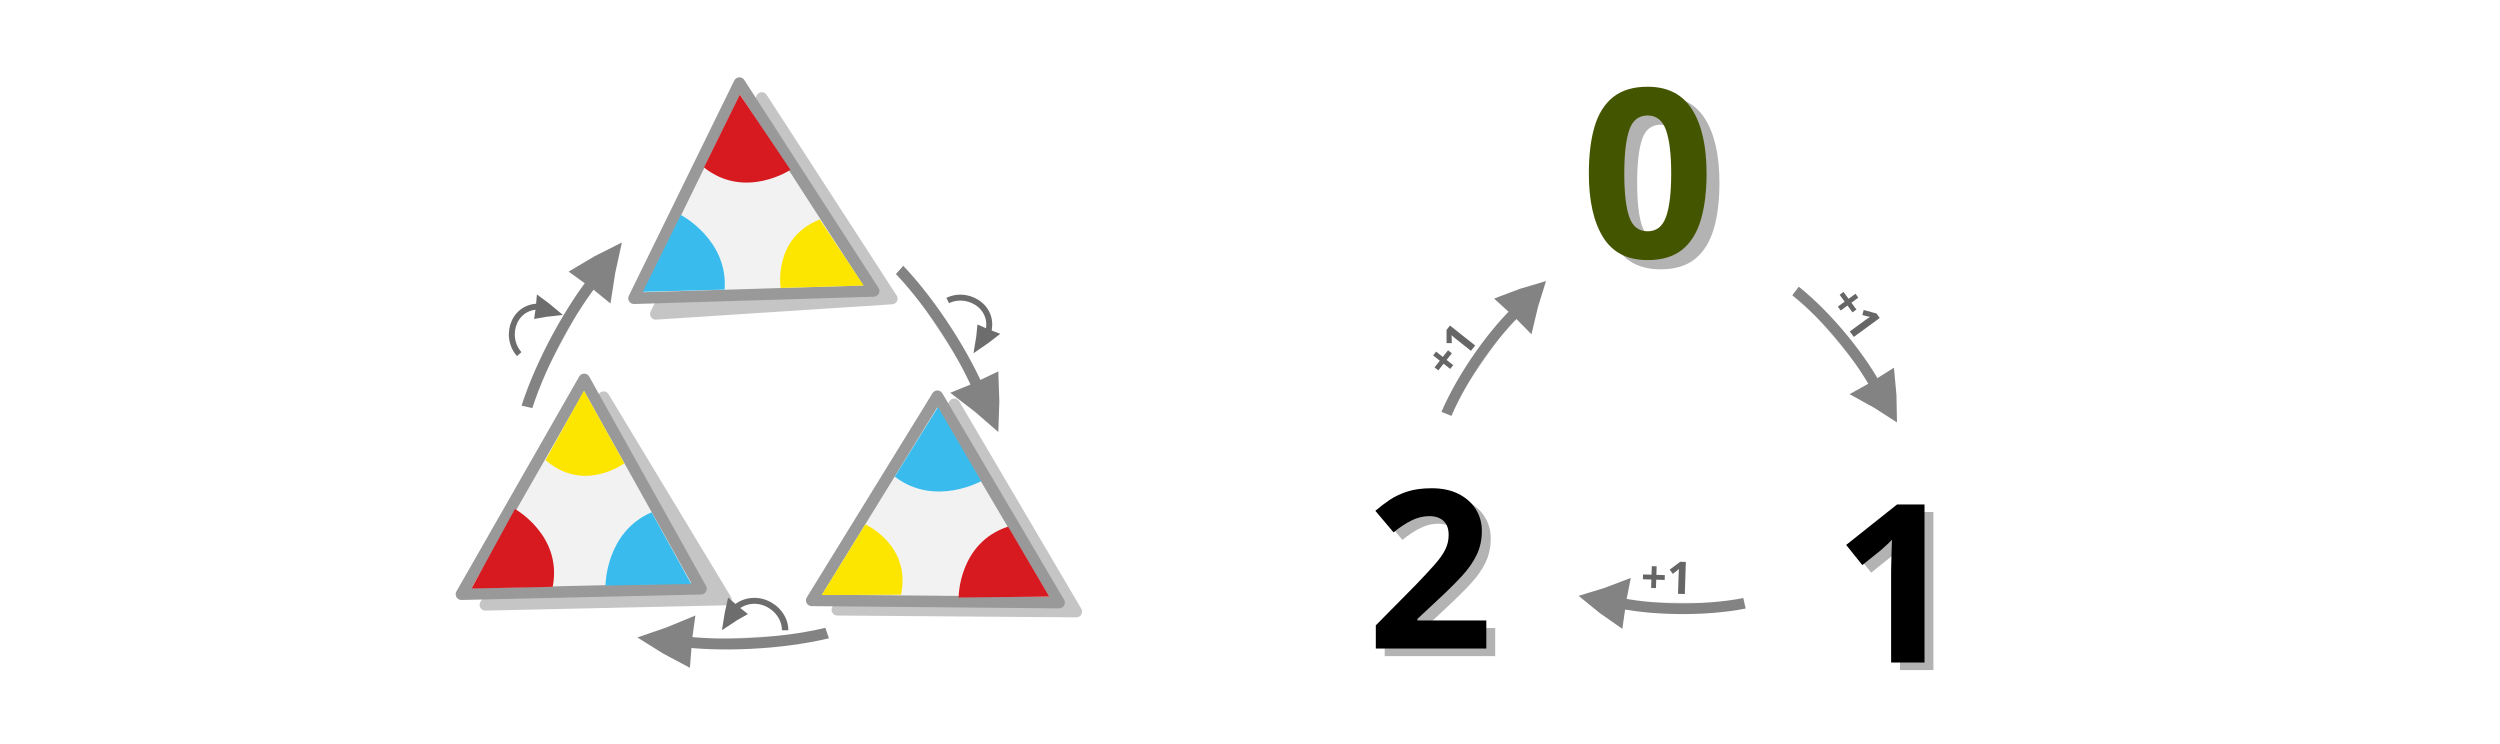
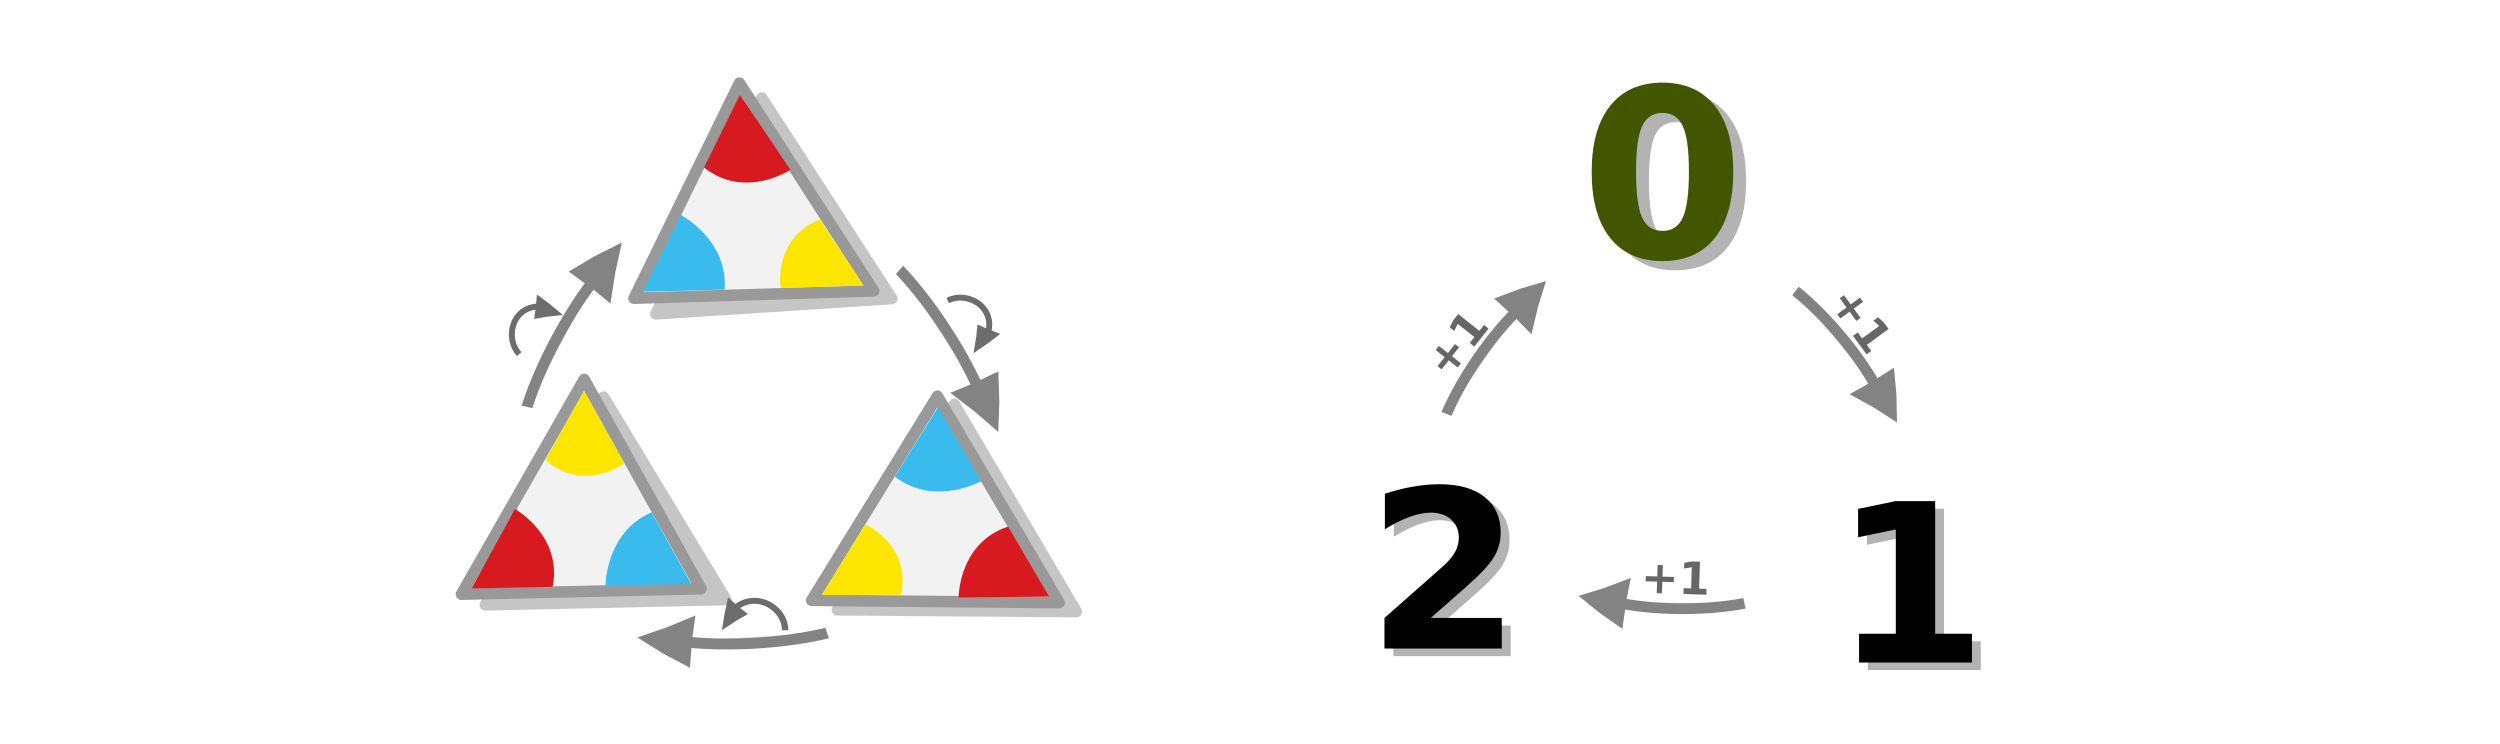
<svg xmlns="http://www.w3.org/2000/svg" viewBox="0 0 595.3 177" version="1.1" id="svg290">
  <defs id="defs294">
    </defs>
-   <text xml:space="preserve" style="font-style:normal;font-weight:normal;font-size:52.721px;line-height:1.25;font-family:sans-serif;fill:#b3b3b3;fill-opacity:1;stroke:none;stroke-width:1.318" x="438.619" y="159.56" id="text3032-8">
-     <tspan id="tspan3030-9" x="438.619" y="159.56" style="font-style:normal;font-variant:normal;font-weight:bold;font-stretch:normal;font-family:sans-serif;-inkscape-font-specification:'sans-serif Bold';fill:#b3b3b3;stroke-width:1.318">1</tspan>
-   </text>
-   <text xml:space="preserve" style="font-style:normal;font-weight:normal;font-size:52.721px;line-height:1.25;font-family:sans-serif;fill:#b3b3b3;fill-opacity:1;stroke:none;stroke-width:1.318" x="327.616" y="156.233" id="text3032-3-6">
-     <tspan id="tspan3030-5-4" x="327.616" y="156.233" style="font-style:normal;font-variant:normal;font-weight:bold;font-stretch:normal;font-family:sans-serif;-inkscape-font-specification:'sans-serif Bold';fill:#b3b3b3;stroke-width:1.318">2</tspan>
-   </text>
-   <text xml:space="preserve" style="font-style:normal;font-weight:normal;font-size:52.721px;line-height:1.25;font-family:sans-serif;fill:#000000;fill-opacity:1;stroke:none;stroke-width:1.318" x="436.501" y="157.758" id="text3032">
-     <tspan id="tspan3030" x="436.501" y="157.758" style="font-style:normal;font-variant:normal;font-weight:bold;font-stretch:normal;font-family:sans-serif;-inkscape-font-specification:'sans-serif Bold';stroke-width:1.318">1</tspan>
-   </text>
-   <text xml:space="preserve" style="font-style:normal;font-weight:normal;font-size:52.721px;line-height:1.25;font-family:sans-serif;fill:#000000;fill-opacity:1;stroke:none;stroke-width:1.318" x="325.499" y="154.431" id="text3032-3">
-     <tspan id="tspan3030-5" x="325.499" y="154.431" style="font-style:normal;font-variant:normal;font-weight:bold;font-stretch:normal;font-family:sans-serif;-inkscape-font-specification:'sans-serif Bold';stroke-width:1.318">2</tspan>
-   </text>
+   <g aria-label="1" style="font-style:normal;font-weight:normal;font-size:52.721px;line-height:1.25;font-family:sans-serif;fill:#b3b3b3;fill-opacity:1;stroke:none;stroke-width:1.318" id="text3032-8">
+     <path d="m 444.797,152.713 h 8.752 v -24.841 l -8.984,1.853 v -6.745 l 8.933,-1.853 h 9.422 v 31.586 h 8.752 v 6.848 h -26.875 z" style="font-style:normal;font-variant:normal;font-weight:bold;font-stretch:normal;font-family:sans-serif;-inkscape-font-specification:'sans-serif Bold';fill:#b3b3b3;stroke-width:1.318" id="path100240" />
+   </g>
+   <g aria-label="2" style="font-style:normal;font-weight:normal;font-size:52.721px;line-height:1.25;font-family:sans-serif;fill:#b3b3b3;fill-opacity:1;stroke:none;stroke-width:1.318" id="text3032-3-6">
+     <path d="m 342.804,148.948 h 16.913 v 7.285 h -27.931 v -7.285 l 14.03,-12.382 q 1.879,-1.699 2.78,-3.321 0.901,-1.622 0.901,-3.372 0,-2.703 -1.828,-4.35 -1.802,-1.648 -4.814,-1.648 -2.317,0 -5.071,1.004 -2.754,0.978 -5.895,2.935 v -8.444 q 3.347,-1.107 6.616,-1.673 3.269,-0.592 6.41,-0.592 6.899,0 10.709,3.038 3.836,3.038 3.836,8.469 0,3.141 -1.622,5.869 -1.622,2.703 -6.822,7.259 z" style="font-style:normal;font-variant:normal;font-weight:bold;font-stretch:normal;font-family:sans-serif;-inkscape-font-specification:'sans-serif Bold';fill:#b3b3b3;stroke-width:1.318" id="path100237" />
+   </g>
+   <g aria-label="1" style="font-style:normal;font-weight:normal;font-size:52.721px;line-height:1.25;font-family:sans-serif;fill:#000000;fill-opacity:1;stroke:none;stroke-width:1.318" id="text3032">
+     <path d="m 442.68,150.911 h 8.752 v -24.841 l -8.984,1.853 v -6.745 l 8.933,-1.853 h 9.422 v 31.586 h 8.752 v 6.848 h -26.875 z" style="font-style:normal;font-variant:normal;font-weight:bold;font-stretch:normal;font-family:sans-serif;-inkscape-font-specification:'sans-serif Bold';stroke-width:1.318" id="path100234" />
+   </g>
+   <g aria-label="2" style="font-style:normal;font-weight:normal;font-size:52.721px;line-height:1.25;font-family:sans-serif;fill:#000000;fill-opacity:1;stroke:none;stroke-width:1.318" id="text3032-3">
+     <path d="m 340.687,147.146 h 16.913 v 7.285 h -27.931 v -7.285 l 14.03,-12.382 q 1.879,-1.699 2.78,-3.321 0.901,-1.622 0.901,-3.372 0,-2.703 -1.828,-4.35 -1.802,-1.648 -4.814,-1.648 -2.317,0 -5.071,1.004 -2.754,0.978 -5.895,2.935 v -8.444 q 3.347,-1.107 6.616,-1.673 3.269,-0.592 6.41,-0.592 6.899,0 10.709,3.038 3.836,3.038 3.836,8.469 0,3.141 -1.622,5.869 -1.622,2.703 -6.822,7.259 z" style="font-style:normal;font-variant:normal;font-weight:bold;font-stretch:normal;font-family:sans-serif;-inkscape-font-specification:'sans-serif Bold';stroke-width:1.318" id="path100231" />
+   </g>
  <g id="g7972" transform="matrix(0.4173285,-0.5634306,0.5634306,0.4173285,235.5443,14.79867)">
    <g style="fill:#dddddd;stroke:#838383;stroke-width:6.389;stroke-miterlimit:10" id="g1482-7-3" transform="matrix(0.4074356,-0.00145477,5.2735526e-4,0.4183479,-83.08308,101.0471)">
      <path style="stroke-width:35.526" id="path1478-7-6" transform="matrix(0.4768,-0.02932,0.03214,0.42867,147.58,197.367)" d="m 315.1,101.79 c 10.682,-4.135 21.77,-7.738 33.127,-11.074 -8.518,-8.139 -17.577,-16.01 -27.178,-23.616 -2.04,12.119 -3.103,21.663 -5.949,34.69 z" />
      <path style="stroke-width:10.649;paint-order:markers fill stroke" id="path1480-1-1" transform="matrix(0.89574,0,0,0.81736,18.384,154.236)" d="m 197.036,89.49 c 39.237,-9.724 89.303,-9.828 120.462,-3.317" />
    </g>
-     <text xml:space="preserve" style="font-style:normal;font-weight:normal;font-size:15.275px;line-height:1.25;font-family:sans-serif;fill:#666666;fill-opacity:1;stroke:none;stroke-width:0.382" x="11.884" y="189.138" id="text5016-15-0" transform="rotate(1.819981)">
-       <tspan id="tspan5014-9-6" x="11.884" y="189.138" style="font-style:normal;font-variant:normal;font-weight:bold;font-stretch:normal;font-family:sans-serif;-inkscape-font-specification:'sans-serif Bold';fill:#666666;stroke-width:0.382">+1</tspan>
-     </text>
+     <g aria-label="+1" transform="rotate(1.819981)" style="font-style:normal;font-weight:normal;font-size:15.275px;line-height:1.25;font-family:sans-serif;fill:#666666;fill-opacity:1;stroke:none;stroke-width:0.382" id="text5016-15-0">
+       <path d="m 19.171,179.562 v 3.908 h 3.893 v 1.76 h -3.893 v 3.908 h -1.775 v -3.908 h -3.893 v -1.76 h 3.893 v -3.908 z" style="font-style:normal;font-variant:normal;font-weight:bold;font-stretch:normal;font-family:sans-serif;-inkscape-font-specification:'sans-serif Bold';fill:#666666;stroke-width:0.382" id="path100226" />
+       <path d="m 26.473,187.154 h 2.536 v -7.197 l -2.603,0.537 v -1.954 l 2.588,-0.537 h 2.73 v 9.152 h 2.536 v 1.984 h -7.787 z" style="font-style:normal;font-variant:normal;font-weight:bold;font-stretch:normal;font-family:sans-serif;-inkscape-font-specification:'sans-serif Bold';fill:#666666;stroke-width:0.382" id="path100228" />
+     </g>
  </g>
  <g id="g7972-3" transform="matrix(0.7011541,0,0,0.7011541,380.8983,-8.028776)">
-     <text xml:space="preserve" style="font-style:normal;font-weight:normal;font-size:15.275px;line-height:1.25;font-family:sans-serif;fill:#666666;fill-opacity:1;stroke:none;stroke-width:0.382" x="20.645" y="212.164" id="text5016-15-0-6" transform="rotate(1.819981)">
-       <tspan id="tspan5014-9-6-3" x="20.645" y="212.164" style="font-style:normal;font-variant:normal;font-weight:bold;font-stretch:normal;font-family:sans-serif;-inkscape-font-specification:'sans-serif Bold';fill:#666666;stroke-width:0.382">+1</tspan>
-     </text>
+     <g aria-label="+1" transform="rotate(1.819981)" style="font-style:normal;font-weight:normal;font-size:15.275px;line-height:1.25;font-family:sans-serif;fill:#666666;fill-opacity:1;stroke:none;stroke-width:0.382" id="text5016-15-0-6">
+       <path d="m 27.932,202.588 v 3.908 h 3.893 v 1.76 h -3.893 v 3.908 h -1.775 v -3.908 h -3.893 v -1.76 h 3.893 v -3.908 z" style="font-style:normal;font-variant:normal;font-weight:bold;font-stretch:normal;font-family:sans-serif;-inkscape-font-specification:'sans-serif Bold';fill:#666666;stroke-width:0.382" id="path100221" />
+       <path d="m 35.234,210.18 h 2.536 v -7.197 l -2.603,0.537 v -1.954 l 2.588,-0.537 h 2.73 v 9.152 h 2.536 v 1.984 h -7.787 z" style="font-style:normal;font-variant:normal;font-weight:bold;font-stretch:normal;font-family:sans-serif;-inkscape-font-specification:'sans-serif Bold';fill:#666666;stroke-width:0.382" id="path100223" />
+     </g>
    <g style="fill:#dddddd;stroke:#838383;stroke-width:6.389;stroke-miterlimit:10" id="g1482-7-3-5-3" transform="matrix(-0.4071792,-0.01452407,0.0158787,-0.4180467,124.9389,314.2273)">
      <path style="stroke-width:35.526" id="path1478-7-6-1-4" transform="matrix(0.4768,-0.02932,0.03214,0.42867,147.58,197.367)" d="m 315.1,101.79 c 10.682,-4.135 21.77,-7.738 33.127,-11.074 -8.518,-8.139 -17.577,-16.01 -27.178,-23.616 -2.04,12.119 -3.103,21.663 -5.949,34.69 z" />
      <path style="stroke-width:10.649;paint-order:markers fill stroke" id="path1480-1-1-66-4" transform="matrix(0.89574,0,0,0.81736,18.384,154.236)" d="m 197.036,89.49 c 39.237,-9.724 89.303,-9.828 120.462,-3.317" />
    </g>
  </g>
  <g id="g7972-3-3" transform="matrix(0.4315332,0.5526267,-0.5526267,0.4315332,537.3458,-13.27494)">
    <g style="fill:#dddddd;stroke:#838383;stroke-width:6.389;stroke-miterlimit:10" id="g1482-7-3-4-6" transform="matrix(0.4074356,-0.00145477,5.2735526e-4,0.4183479,-83.08308,101.0471)">
      <path style="stroke-width:35.526" id="path1478-7-6-6-7" transform="matrix(0.4768,-0.02932,0.03214,0.42867,147.58,197.367)" d="m 315.1,101.79 c 10.682,-4.135 21.77,-7.738 33.127,-11.074 -8.518,-8.139 -17.577,-16.01 -27.178,-23.616 -2.04,12.119 -3.103,21.663 -5.949,34.69 z" />
      <path style="stroke-width:10.649;paint-order:markers fill stroke" id="path1480-1-1-3-5" transform="matrix(0.89574,0,0,0.81736,18.384,154.236)" d="m 197.036,89.49 c 39.237,-9.724 89.303,-9.828 120.462,-3.317" />
    </g>
-     <text xml:space="preserve" style="font-style:normal;font-weight:normal;font-size:15.275px;line-height:1.25;font-family:sans-serif;fill:#666666;fill-opacity:1;stroke:none;stroke-width:0.382" x="11.884" y="189.138" id="text5016-15-0-6-3" transform="rotate(1.819981)">
-       <tspan id="tspan5014-9-6-3-5" x="11.884" y="189.138" style="font-style:normal;font-variant:normal;font-weight:bold;font-stretch:normal;font-family:sans-serif;-inkscape-font-specification:'sans-serif Bold';fill:#666666;stroke-width:0.382">+1</tspan>
-     </text>
+     <g aria-label="+1" transform="rotate(1.819981)" style="font-style:normal;font-weight:normal;font-size:15.275px;line-height:1.25;font-family:sans-serif;fill:#666666;fill-opacity:1;stroke:none;stroke-width:0.382" id="text5016-15-0-6-3">
+       <path d="m 19.171,179.562 v 3.908 h 3.893 v 1.76 h -3.893 v 3.908 h -1.775 v -3.908 h -3.893 v -1.76 h 3.893 v -3.908 z" style="font-style:normal;font-variant:normal;font-weight:bold;font-stretch:normal;font-family:sans-serif;-inkscape-font-specification:'sans-serif Bold';fill:#666666;stroke-width:0.382" id="path100216" />
+       <path d="m 26.473,187.154 h 2.536 v -7.197 l -2.603,0.537 v -1.954 l 2.588,-0.537 h 2.73 v 9.152 h 2.536 v 1.984 h -7.787 z" style="font-style:normal;font-variant:normal;font-weight:bold;font-stretch:normal;font-family:sans-serif;-inkscape-font-specification:'sans-serif Bold';fill:#666666;stroke-width:0.382" id="path100218" />
+     </g>
  </g>
  <g style="display:inline;fill:#dddddd;stroke:#838383;stroke-width:6.389;stroke-miterlimit:10" id="g1482-7" transform="matrix(-0.326457,0.01026792,-0.0110749,-0.2982668,263.0943,216.5633)">
    <path style="stroke-width:35.526" id="path1478-7" transform="matrix(0.4768,-0.02932,0.03214,0.42867,147.58,197.367)" d="m 315.1,101.79 c 10.682,-4.135 21.77,-7.738 33.127,-11.074 -8.518,-8.139 -17.577,-16.01 -27.178,-23.616 -2.04,12.119 -3.103,21.663 -5.949,34.69 z" />
    <path style="stroke-width:10.649;paint-order:markers fill stroke" id="path1480-1" transform="matrix(0.89574,0,0,0.81736,18.384,154.236)" d="m 197.036,89.49 c 39.237,-9.724 89.303,-9.828 120.462,-3.317" />
  </g>
  <g id="g1779" transform="matrix(0.6524327,0,0,0.6524327,19.99828,63.96568)" style="display:inline">
    <path style="opacity:0.57;fill:#999999;stroke:#999999;stroke-width:4.165;stroke-linecap:butt;stroke-linejoin:round;stroke-miterlimit:4;stroke-dasharray:none;stroke-opacity:1" d="M 362.2,125.191 317.644,49.477 274.924,124.53 Z" id="path1725-3" />
    <path style="fill:#f2f2f2;stroke:#999999;stroke-width:4.2;stroke-linecap:butt;stroke-linejoin:round;stroke-miterlimit:4;stroke-dasharray:none;stroke-opacity:1" d="M 355.899,121.897 311.474,46.568 265.595,121.078 Z" id="path1725" />
    <path style="fill:#39bced;fill-opacity:1;stroke:#000000;stroke-width:0;stroke-linecap:butt;stroke-linejoin:miter;stroke-miterlimit:4;stroke-dasharray:none;stroke-opacity:1" d="m 295.924,75.922 c 14.507,11.167 31.546,1.635 31.546,1.635 L 311.684,50.552 Z" id="path1742" />
    <path style="fill:#d71920;fill-opacity:1;stroke:#000000;stroke-width:0;stroke-linecap:butt;stroke-linejoin:miter;stroke-miterlimit:4;stroke-dasharray:none;stroke-opacity:1" d="m 337.278,94.155 c -18.135,5.947 -18.061,25.877 -18.061,25.877 l 33.059,-0.334 z" id="path1742-6" />
    <path style="fill:#fce600;fill-opacity:1;stroke:#000000;stroke-width:0;stroke-linecap:butt;stroke-linejoin:miter;stroke-miterlimit:4;stroke-dasharray:none;stroke-opacity:1" d="M 298.206,119.022 C 301.983,100.862 285.178,93.346 285.178,93.346 L 269.253,119.129 Z" id="path1742-6-7" />
  </g>
  <g id="g1779-5" transform="matrix(-0.3185001,0.5694086,-0.5694086,-0.3185001,292.6407,-22.32929)" style="display:inline">
    <path style="opacity:0.57;fill:#999999;stroke:#999999;stroke-width:4.165;stroke-linecap:butt;stroke-linejoin:round;stroke-miterlimit:4;stroke-dasharray:none;stroke-opacity:1" d="M 355.045,112.399 310.489,36.685 267.768,111.738 Z" id="path1725-3-3" />
    <path style="fill:#f2f2f2;stroke:#999999;stroke-width:4.2;stroke-linecap:butt;stroke-linejoin:round;stroke-miterlimit:4;stroke-dasharray:none;stroke-opacity:1" d="M 355.899,121.897 311.474,46.568 265.595,121.078 Z" id="path1725-5" />
    <path style="fill:#39bced;fill-opacity:1;stroke:#000000;stroke-width:0;stroke-linecap:butt;stroke-linejoin:miter;stroke-miterlimit:4;stroke-dasharray:none;stroke-opacity:1" d="m 295.924,75.922 c 14.507,11.167 31.546,1.635 31.546,1.635 L 311.684,50.552 Z" id="path1742-62" />
    <path style="fill:#d71920;fill-opacity:1;stroke:#000000;stroke-width:0;stroke-linecap:butt;stroke-linejoin:miter;stroke-miterlimit:4;stroke-dasharray:none;stroke-opacity:1" d="m 337.278,94.155 c -18.135,5.947 -18.061,25.877 -18.061,25.877 l 33.059,-0.334 z" id="path1742-6-9" />
    <path style="fill:#fce600;fill-opacity:1;stroke:#000000;stroke-width:0;stroke-linecap:butt;stroke-linejoin:miter;stroke-miterlimit:4;stroke-dasharray:none;stroke-opacity:1" d="M 298.206,119.022 C 301.983,100.862 285.178,93.346 285.178,93.346 L 269.253,119.129 Z" id="path1742-6-7-1" />
  </g>
  <g id="g1779-5-2" transform="matrix(-0.3588688,-0.5448684,0.5448684,-0.3588688,237.3756,257.4459)" style="display:inline">
    <path style="opacity:0.57;fill:#999999;stroke:#999999;stroke-width:4.165;stroke-linecap:butt;stroke-linejoin:round;stroke-miterlimit:4;stroke-dasharray:none;stroke-opacity:1" d="M 346.882,125.754 302.326,50.04 259.606,125.093 Z" id="path1725-3-3-7" />
    <path style="fill:#f2f2f2;stroke:#999999;stroke-width:4.2;stroke-linecap:butt;stroke-linejoin:round;stroke-miterlimit:4;stroke-dasharray:none;stroke-opacity:1" d="M 355.899,121.897 311.474,46.568 265.595,121.078 Z" id="path1725-5-0" />
    <path style="fill:#39bced;fill-opacity:1;stroke:#000000;stroke-width:0;stroke-linecap:butt;stroke-linejoin:miter;stroke-miterlimit:4;stroke-dasharray:none;stroke-opacity:1" d="m 295.924,75.922 c 14.507,11.167 31.546,1.635 31.546,1.635 L 311.684,50.552 Z" id="path1742-62-9" />
    <path style="fill:#d71920;fill-opacity:1;stroke:#000000;stroke-width:0;stroke-linecap:butt;stroke-linejoin:miter;stroke-miterlimit:4;stroke-dasharray:none;stroke-opacity:1" d="m 337.278,94.155 c -18.135,5.947 -18.061,25.877 -18.061,25.877 l 33.059,-0.334 z" id="path1742-6-9-3" />
    <path style="fill:#fce600;fill-opacity:1;stroke:#000000;stroke-width:0;stroke-linecap:butt;stroke-linejoin:miter;stroke-miterlimit:4;stroke-dasharray:none;stroke-opacity:1" d="M 298.206,119.022 C 301.983,100.862 285.178,93.346 285.178,93.346 L 269.253,119.129 Z" id="path1742-6-7-1-6" />
  </g>
  <g style="display:inline;fill:#dddddd;stroke:#838383;stroke-width:6.389;stroke-miterlimit:10" id="g1482-7-0" transform="matrix(0.1721444,0.2775715,-0.2527556,0.158746,238.1344,-25.91431)">
    <path style="stroke-width:35.526" id="path1478-7-9" transform="matrix(0.4768,-0.02932,0.03214,0.42867,147.58,197.367)" d="m 315.1,101.79 c 10.682,-4.135 21.77,-7.738 33.127,-11.074 -8.518,-8.139 -17.577,-16.01 -27.178,-23.616 -2.04,12.119 -3.103,21.663 -5.949,34.69 z" />
    <path style="stroke-width:10.649;paint-order:markers fill stroke" id="path1480-1-3" transform="matrix(0.89574,0,0,0.81736,18.384,154.236)" d="m 197.036,89.49 c 39.237,-9.724 89.303,-9.828 120.462,-3.317" />
  </g>
  <g style="display:inline;fill:#dddddd;stroke:#838383;stroke-width:6.389;stroke-miterlimit:10" id="g1482-7-0-7" transform="matrix(0.1610466,-0.2841542,0.2604978,0.1456934,34.85842,119.132)">
    <path style="stroke-width:35.526" id="path1478-7-9-9" transform="matrix(0.4768,-0.02932,0.03214,0.42867,147.58,197.367)" d="m 315.1,101.79 c 10.682,-4.135 21.77,-7.738 33.127,-11.074 -8.518,-8.139 -17.577,-16.01 -27.178,-23.616 -2.04,12.119 -3.103,21.663 -5.949,34.69 z" />
    <path style="stroke-width:10.649;paint-order:markers fill stroke" id="path1480-1-3-2" transform="matrix(0.89574,0,0,0.81736,18.384,154.236)" d="m 197.036,89.49 c 39.237,-9.724 89.303,-9.828 120.462,-3.317" />
  </g>
  <g stroke="#6d6d6d" fill="none" stroke-width="6.389" stroke-miterlimit="10" id="g3795-7-1-11" transform="matrix(0.1697602,-0.2107878,0.2107878,0.1697602,18.44446,118.8002)" style="display:inline">
    <path d="m 383.055,214.344 c 2.235,1.907 4.443,4.001 6.646,6.203 0.073,-3.403 0.024,-6.893 -0.147,-10.47 -2.265,1.5 -3.969,2.813 -6.499,4.267 z" stroke-width="8.945" id="path3791-5-0-59" />
    <path d="m 343,222.792 c 3.516,-21.151 33.051,-32.205 46.554,-8.173" stroke-width="5.24" paint-order="markers fill stroke" id="path3793-3-6-7" />
  </g>
  <g stroke="#6d6d6d" fill="none" stroke-width="6.389" stroke-miterlimit="10" id="g3795-7-1-11-4" transform="matrix(0.1566146,0.2207303,-0.2207303,0.1566146,221.1248,-39.04225)" style="display:inline">
    <path d="m 383.055,214.344 c 2.235,1.907 4.443,4.001 6.646,6.203 0.073,-3.403 0.024,-6.893 -0.147,-10.47 -2.265,1.5 -3.969,2.813 -6.499,4.267 z" stroke-width="8.945" id="path3791-5-0-59-6" />
    <path d="m 343,222.792 c 3.516,-21.151 33.051,-32.205 46.554,-8.173" stroke-width="5.24" paint-order="markers fill stroke" id="path3793-3-6-7-9" />
  </g>
  <g stroke="#6d6d6d" fill="none" stroke-width="6.389" stroke-miterlimit="10" id="g3795-7-1-11-2" transform="matrix(-0.287544,-0.04400192,-0.04737934,0.2670465,296.1389,105.6768)" style="display:inline">
    <path d="m 383.055,214.344 c 2.235,1.907 4.443,4.001 6.646,6.203 0.073,-3.403 0.024,-6.893 -0.147,-10.47 -2.265,1.5 -3.969,2.813 -6.499,4.267 z" stroke-width="8.945" id="path3791-5-0-59-2" />
    <path d="m 343,222.792 c 3.516,-21.151 33.051,-32.205 46.554,-8.173" stroke-width="5.24" paint-order="markers fill stroke" id="path3793-3-6-7-4" />
  </g>
-   <text xml:space="preserve" style="font-style:normal;font-weight:normal;font-size:56.178px;line-height:1.25;font-family:sans-serif;fill:#b3b3b3;fill-opacity:1;stroke:none;stroke-width:1.404" x="379.385" y="63.569" id="text3032-3-6-8-8-0">
-     <tspan id="tspan3030-5-4-6-30-4" x="379.385" y="63.569" style="font-style:normal;font-variant:normal;font-weight:bold;font-stretch:normal;font-family:sans-serif;-inkscape-font-specification:'sans-serif Bold';fill:#b3b3b3;stroke-width:1.404">0</tspan>
-   </text>
-   <text xml:space="preserve" style="font-style:normal;font-weight:normal;font-size:56.178px;line-height:1.25;font-family:sans-serif;fill:#445500;fill-opacity:1;stroke:none;stroke-width:1.404;" x="376.322" y="61.371" id="text3032-3-2-1-0">
-     <tspan id="tspan3030-5-47-7-8" x="376.322" y="61.371" style="font-style:normal;font-variant:normal;font-weight:bold;font-stretch:normal;font-family:sans-serif;-inkscape-font-specification:'sans-serif Bold';stroke-width:1.404;fill:#445500;">0</tspan>
-   </text>
+   <g aria-label="0" style="font-style:normal;font-weight:normal;font-size:56.178px;line-height:1.25;font-family:sans-serif;fill:#b3b3b3;fill-opacity:1;stroke:none;stroke-width:1.404" id="text3032-3-6-8-8-0">
+     <path d="m 405.224,43.051 q 0,-7.681 -1.454,-10.808 -1.426,-3.155 -4.828,-3.155 -3.401,0 -4.855,3.155 -1.454,3.127 -1.454,10.808 0,7.763 1.454,10.945 1.454,3.182 4.855,3.182 3.374,0 4.828,-3.182 1.454,-3.182 1.454,-10.945 z m 10.561,0.082 q 0,10.177 -4.389,15.718 -4.389,5.514 -12.454,5.514 -8.092,0 -12.481,-5.514 -4.389,-5.541 -4.389,-15.718 0,-10.204 4.389,-15.718 4.389,-5.541 12.481,-5.541 8.065,0 12.454,5.541 4.389,5.514 4.389,15.718 z" style="font-style:normal;font-variant:normal;font-weight:bold;font-stretch:normal;font-family:sans-serif;-inkscape-font-specification:'sans-serif Bold';fill:#b3b3b3;stroke-width:1.404" id="path100213" />
+   </g>
+   <g aria-label="0" style="font-style:normal;font-weight:normal;font-size:56.178px;line-height:1.25;font-family:sans-serif;fill:#445500;fill-opacity:1;stroke:none;stroke-width:1.404" id="text3032-3-2-1-0">
+     <path d="m 402.162,40.853 q 0,-7.681 -1.454,-10.808 -1.426,-3.155 -4.828,-3.155 -3.401,0 -4.855,3.155 -1.454,3.127 -1.454,10.808 0,7.763 1.454,10.945 1.454,3.182 4.855,3.182 3.374,0 4.828,-3.182 1.454,-3.182 1.454,-10.945 z m 10.561,0.082 q 0,10.177 -4.389,15.718 -4.389,5.514 -12.454,5.514 -8.092,0 -12.481,-5.514 -4.389,-5.541 -4.389,-15.718 0,-10.204 4.389,-15.718 4.389,-5.541 12.481,-5.541 8.065,0 12.454,5.541 4.389,5.514 4.389,15.718 z" style="font-style:normal;font-variant:normal;font-weight:bold;font-stretch:normal;font-family:sans-serif;-inkscape-font-specification:'sans-serif Bold';fill:#445500;stroke-width:1.404" id="path100210" />
+   </g>
</svg>
